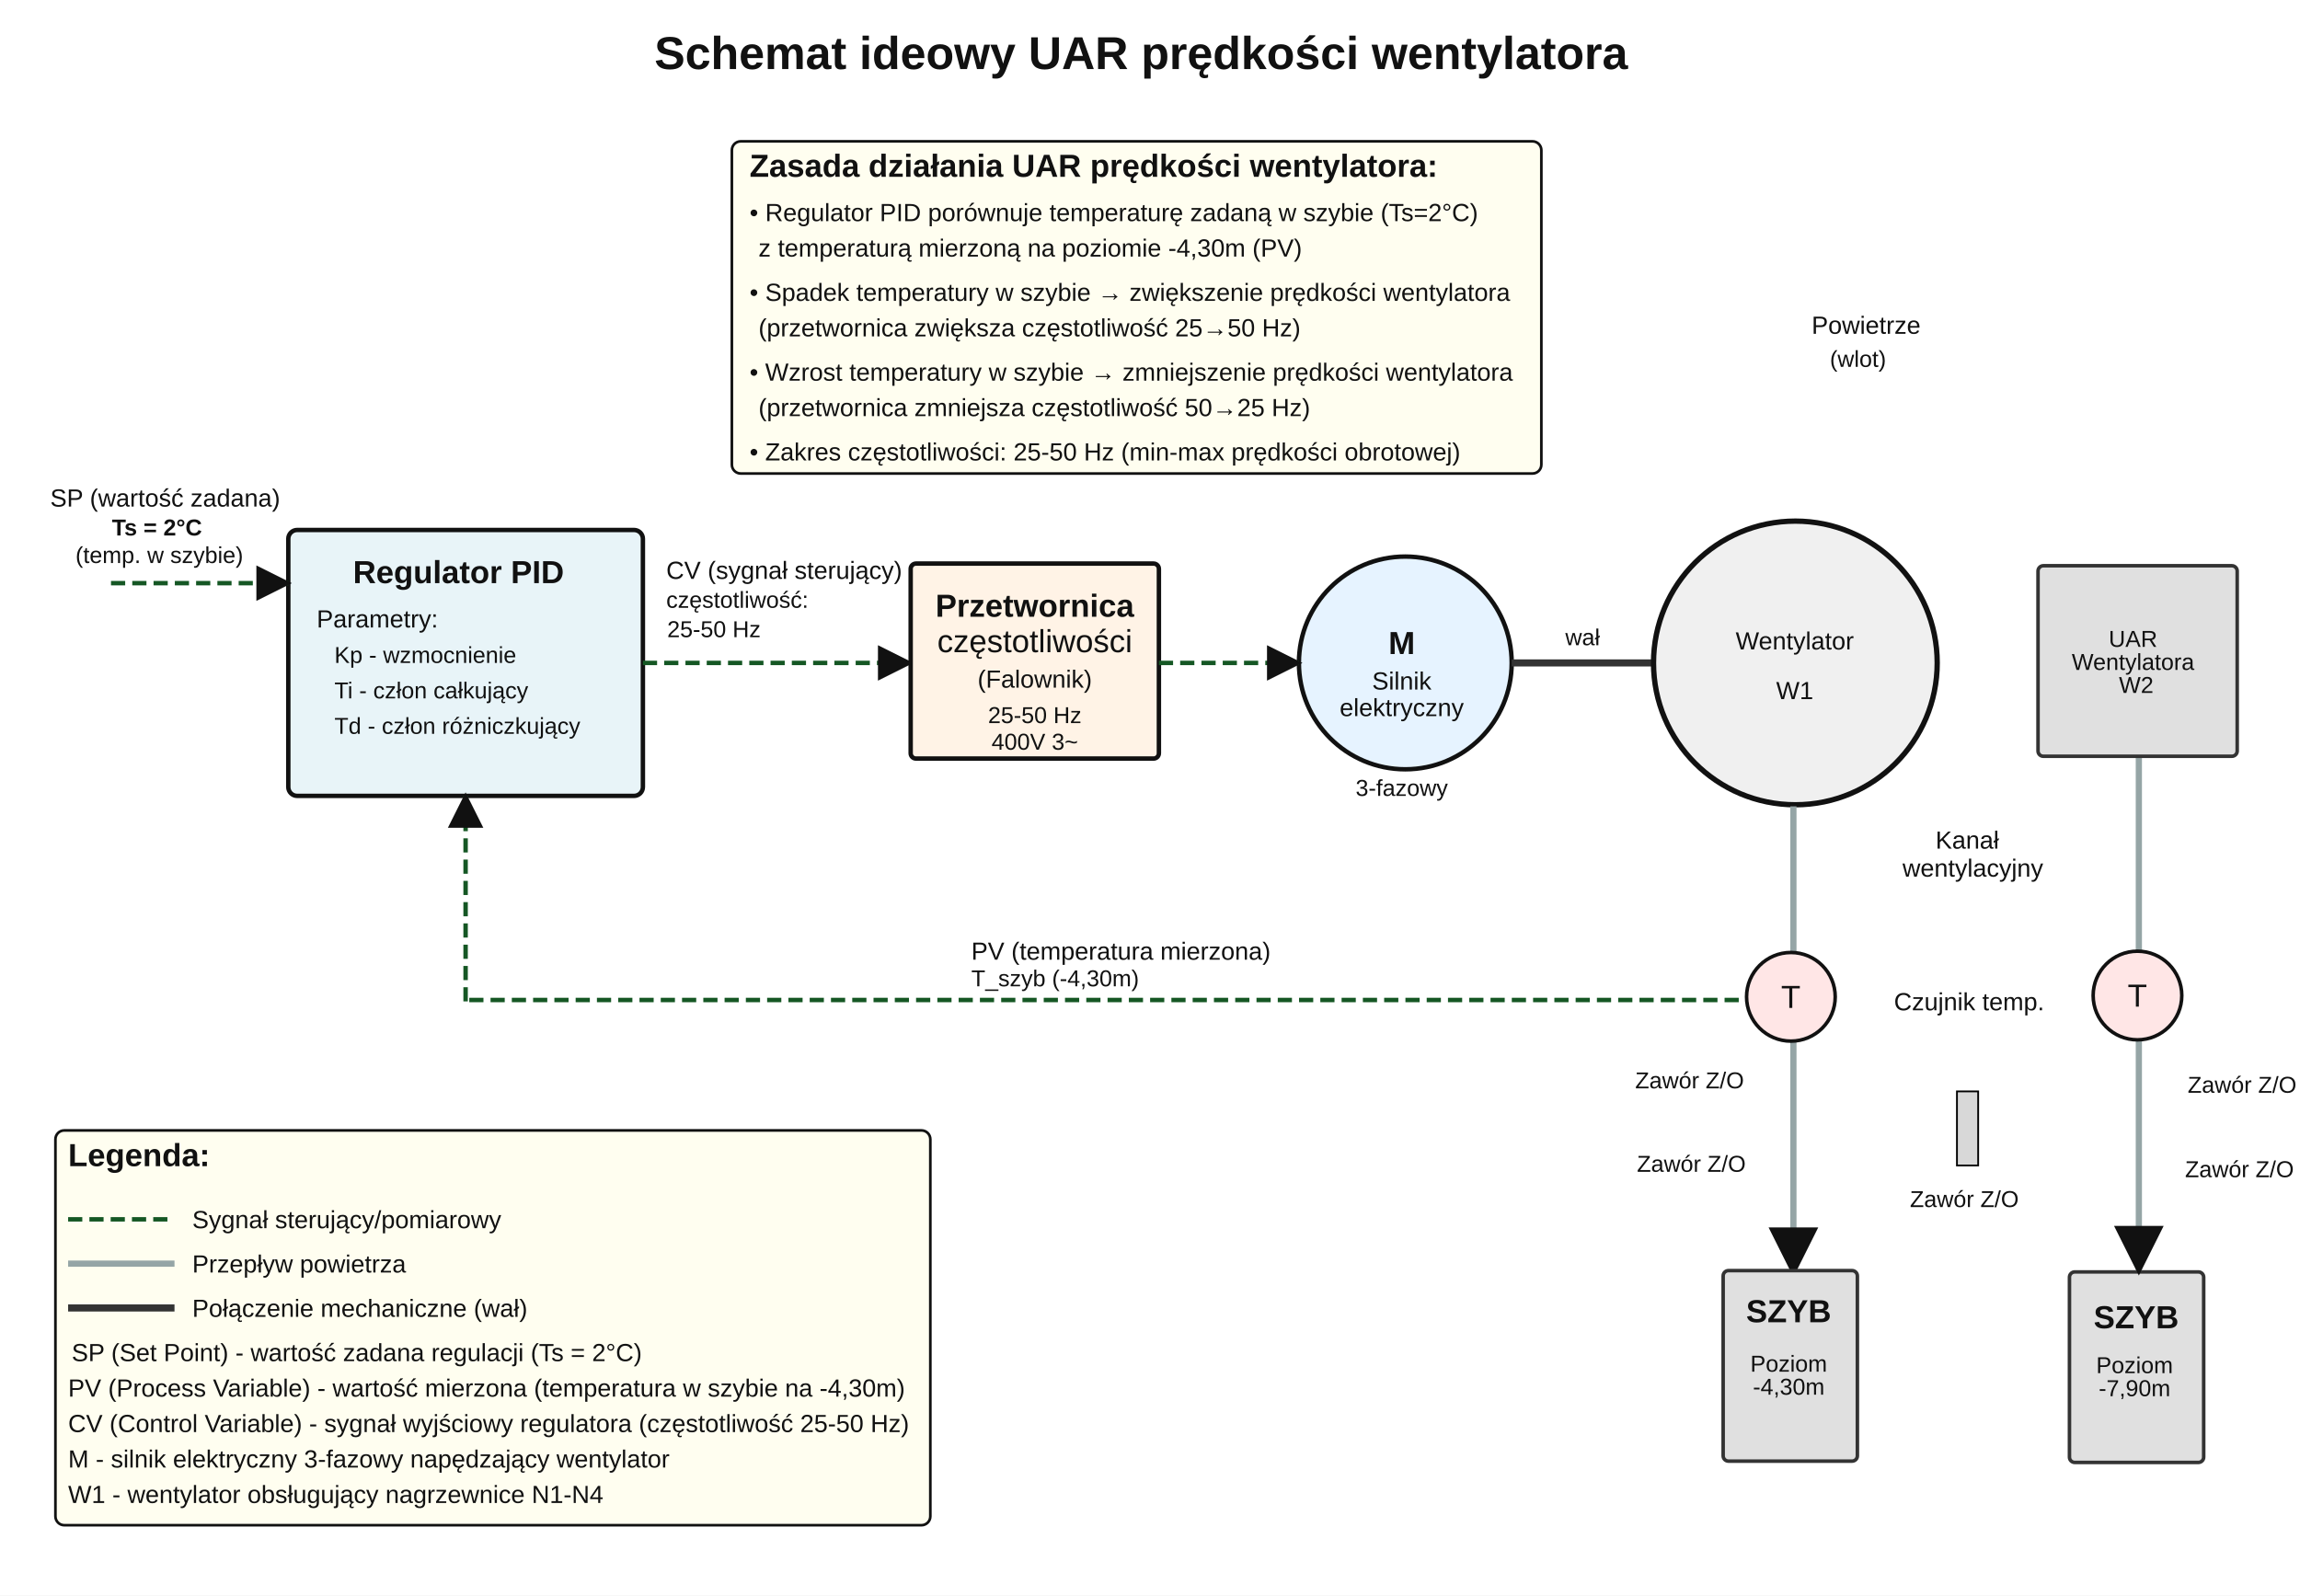
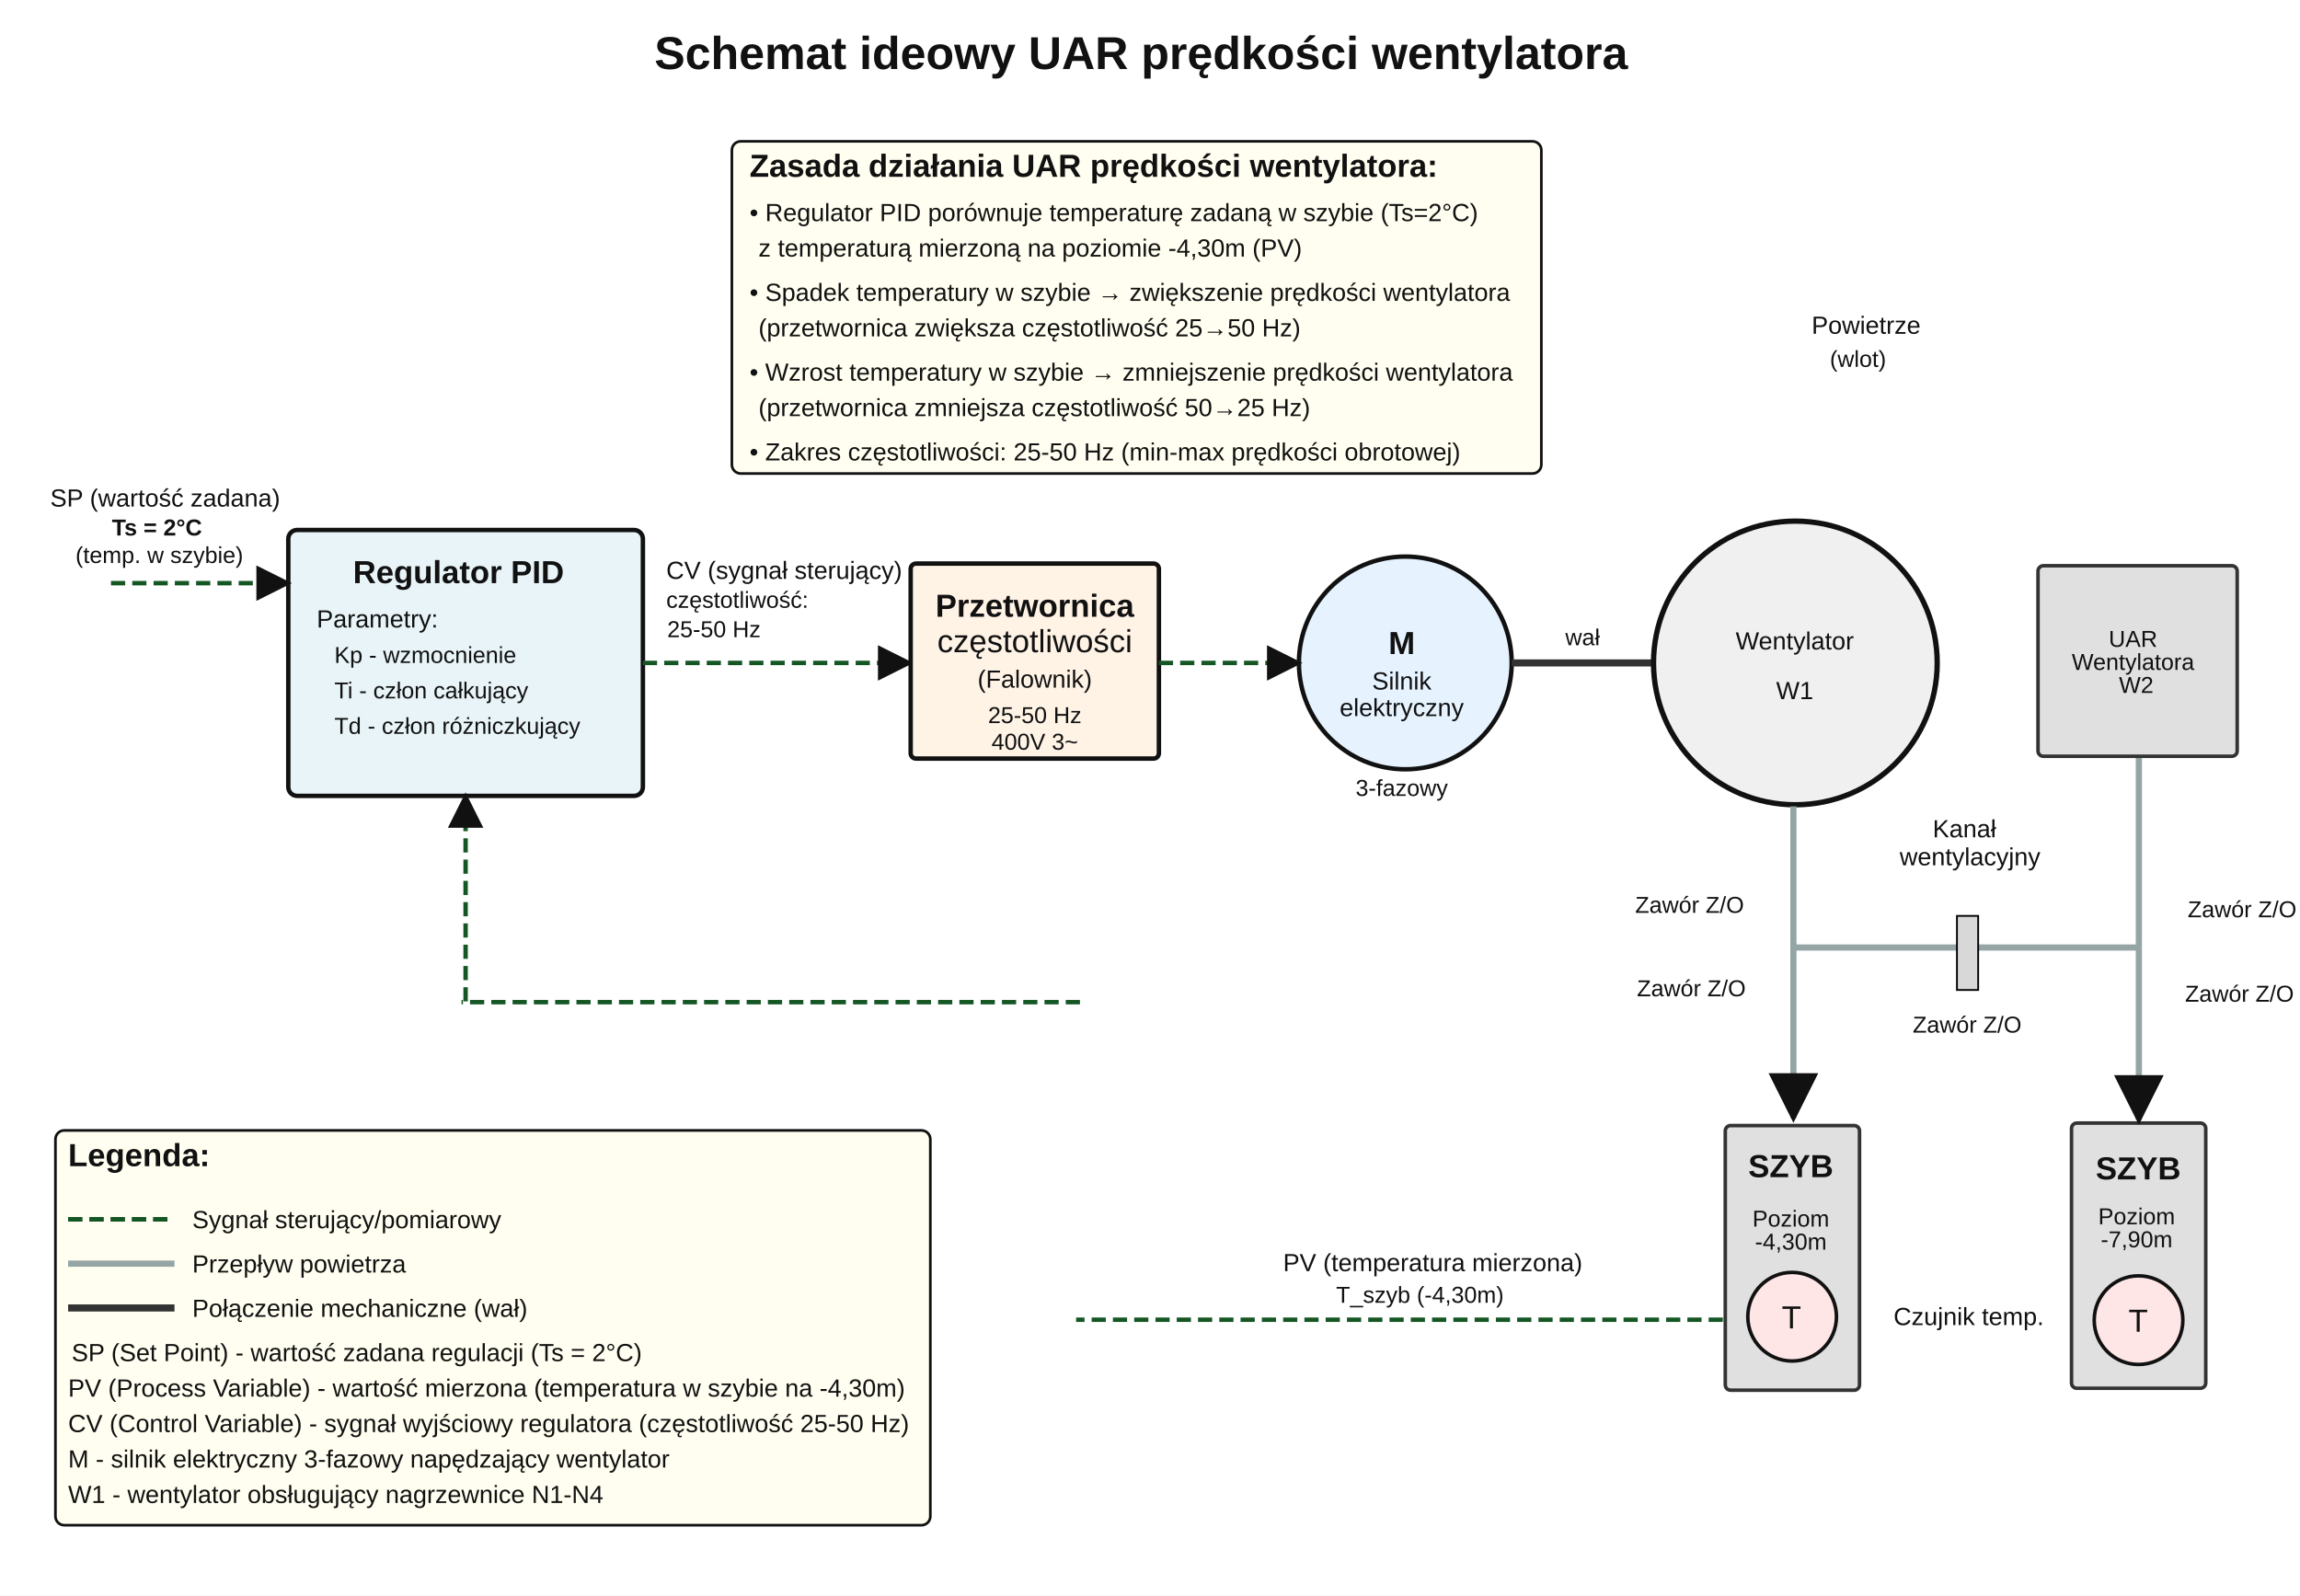
<svg xmlns="http://www.w3.org/2000/svg" viewBox="56.398 1.054 1297.22 900" width="1297.22px" height="900px">
  <defs>
    <marker id="arrow-head" markerHeight="8" markerWidth="8" orient="auto-start-reverse" refX="9" refY="5" viewBox="0 0 10 10">
      <path d="m0,0l10,5l-10,5l0,-10z" fill="#111" id="arrow1" />
    </marker>
    <style>
    .title { font-family: "Arial", sans-serif; font-weight: 600; font-size: 26px; fill: #111; }
    .label { font-family: "Arial", sans-serif; font-size: 18px; fill: #111; }
    .small-label { font-family: "Arial", sans-serif; font-size: 14px; fill: #111; }
    .note { font-family: "Arial", sans-serif; font-size: 16px; fill: #111; }
    .flow-label { font-family: "Arial", sans-serif; font-size: 15px; fill: #111; text-anchor: middle; }
    .component { stroke: #111; stroke-width: 2.2px; fill: #fff; }
    .duct { stroke: #333; stroke-width: 3px; fill: none; }
    .signal-line { stroke: #155724; stroke-width: 2.5px; fill: none; stroke-dasharray: 8 4; }
    .air-line { stroke: #95a5a6; stroke-width: 3.5px; fill: none; }
    .air-line-thick { stroke: #95a5a6; stroke-width: 5px; fill: none; }
    .regulator { stroke: #111; stroke-width: 2.5px; fill: #e8f4f8; }
    .inverter { stroke: #111; stroke-width: 2.5px; fill: #fff3e6; }
    .motor { stroke: #111; stroke-width: 2.5px; fill: #e6f3ff; }
    .fan { stroke: #111; stroke-width: 3px; fill: #f0f0f0; }
    .sensor { stroke: #111; stroke-width: 2px; fill: #ffe6e6; }
    .shaft { stroke: #333; stroke-width: 4px; fill: none; }
    .annotation { font-family: "Arial", sans-serif; font-size: 14px; fill: #111; }
    .param-label { font-family: "Arial", sans-serif; font-size: 13px; fill: #111; }
</style>
  </defs>
  <rect width="1297.22" height="900" fill="#fff" x="56.398" y="1.054" style="stroke-width: 0.963;" />
  <text class="title" text-anchor="middle" x="700" y="40" style="white-space: pre;" transform="matrix(1, 0, 0, 1, 2.7700064464397656e-14, 0)">Schemat ideowy UAR prędkości wentylatora</text>
  <g transform="matrix(1, 0, 0, 1, 65.00002, 0)">
    <rect class="regulator" x="154" y="300" width="200" height="150" rx="5" />
    <text class="label" text-anchor="middle" x="250" y="330" font-weight="bold" style="white-space: pre;">Regulator PID</text>
    <text class="small-label" x="170" y="355" style="white-space: pre;">Parametry:</text>
    <text class="param-label" x="180" y="375" style="white-space: pre;">Kp - wzmocnienie</text>
    <text class="param-label" x="180" y="395" style="white-space: pre;">Ti - człon całkujący</text>
    <text class="param-label" x="180" y="415" style="white-space: pre;">Td - człon różniczkujący</text>
  </g>
  <g transform="matrix(1, 0, 0, 1, 69.00002, 0)">
    <line class="signal-line" marker-end="url(#arrow-head)" x1="50" y1="330" x2="150" y2="330" />
    <g>
      <text class="annotation" x="15.725" y="286.793" style="white-space: pre; font-size: 14px;">SP (wartość zadana)</text>
      <text class="param-label" x="50.512" y="303.104" font-weight="bold" style="white-space: pre; font-size: 13px;">Ts = 2°C</text>
      <text class="param-label" x="29.956" y="318.631" style="white-space: pre; font-size: 13px;">(temp. w szybie)</text>
    </g>
  </g>
  <line class="signal-line" marker-end="url(#arrow-head)" x1="319" y1="565.918" x2="319" y2="450" style="stroke-width: 2.5;" />
-   <text class="annotation" x="604.207" y="542.408" style="white-space: pre; stroke-width: 1; font-size: 14px;">PV (temperatura mierzona)</text>
-   <text class="param-label" x="604.207" y="557.408" style="white-space: pre; font-size: 13px; stroke-width: 1;">T_szyb (-4,30m)</text>
-   <line class="signal-line" x1="1037.07" y1="565.133" x2="319.962" y2="565.133" style="stroke-width: 2.5;" />
+   <text class="annotation" x="780.057" y="718.1" style="white-space: pre; stroke-width: 1; font-size: 14px;">PV (temperatura mierzona)</text>
+   <text class="param-label" x="809.94" y="735.913" style="white-space: pre; font-size: 13px; stroke-width: 1;">T_szyb (-4,30m)</text>
+   <line class="signal-line" x1="1052.09" y1="745.483" x2="663.333" y2="745.483" style="stroke-width: 2.5;" />
  <g transform="matrix(1, 0, 0, 1, 69.00002, 0)">
    <line class="signal-line" marker-end="url(#arrow-head)" x1="350" y1="375" x2="500.571" y2="375" style="" />
    <text class="annotation" x="363.162" y="327.577" style="white-space: pre; font-size: 14px;">CV (sygnał sterujący)</text>
    <text class="param-label" x="363.163" y="343.887" style="white-space: pre; font-size: 13px;">częstotliwość:</text>
    <text class="param-label" x="363.69" y="360.469" style="white-space: pre; font-size: 13px;">25-50 Hz</text>
  </g>
  <g transform="matrix(1, 0, 0, 1, 570.025, 318.9459)">
    <rect class="inverter" x="0" y="0" width="140" height="110" rx="3" />
    <text class="label" text-anchor="middle" x="70" y="30" font-weight="bold" style="white-space: pre;">Przetwornica</text>
    <text class="label" text-anchor="middle" x="70" y="50" style="white-space: pre;">częstotliwości</text>
    <text class="small-label" text-anchor="middle" x="70" y="70" style="white-space: pre;">(Falownik)</text>
    <text class="param-label" text-anchor="middle" x="70" y="90" style="white-space: pre;">25-50 Hz</text>
    <text class="param-label" text-anchor="middle" x="70" y="105" style="white-space: pre;">400V 3~</text>
  </g>
  <g transform="matrix(1, 0, 0, 1, 67.00002, 0)">
    <circle class="motor" cx="782" cy="375" r="60" />
    <text class="label" text-anchor="middle" x="780" y="370" font-size="32" font-weight="bold" style="white-space: pre;">M</text>
    <text class="small-label" text-anchor="middle" x="780" y="390" font-size="12" style="white-space: pre;">Silnik</text>
    <text class="small-label" text-anchor="middle" x="780" y="405" font-size="12" style="white-space: pre;">elektryczny</text>
    <text class="param-label" text-anchor="middle" x="780" y="450" style="white-space: pre;">3-fazowy</text>
    <line class="signal-line" marker-end="url(#arrow-head)" x1="643.025" y1="375" x2="722" y2="375" style="" />
    <line class="shaft" x1="842" y1="375" x2="922" y2="375" />
    <text class="param-label" text-anchor="middle" x="882" y="365" style="white-space: pre; font-size: 13px;">wał</text>
  </g>
  <circle class="fan" cx="1069" cy="375" r="80" style="stroke-width: 3;" />
  <text class="small-label" text-anchor="middle" x="1001.58" y="380.512" style="white-space: pre; font-size: 14px;" transform="matrix(1, 0, 0, 1, 67.08152, -13.10971)">Wentylator<tspan x="1001.58" dy="1em">​</tspan>
    <tspan x="1001.58" dy="1em">​</tspan>W1</text>
  <g transform="matrix(1, 0, 0, 1, 69.00002, 0)">
    <line class="air-line" marker-end="url(#arrow-head)" x1="929.589" y1="221.462" x2="1070.21" y2="221.463" style="transform-box: fill-box; transform-origin: 50% 50%;" transform="matrix(0, 1, -1, 0, 0.00001, 0.000026)" />
    <text class="annotation" x="1009.16" y="189.326" fill="#7f8c8d" style="white-space: pre; font-size: 14px;">Powietrze</text>
    <text class="param-label" x="1019.44" y="208.001" fill="#7f8c8d" style="white-space: pre; font-size: 13px;">(wlot)</text>
  </g>
-   <text class="annotation" text-anchor="middle" x="1165.95" y="479.758" style="white-space: pre; stroke-width: 1; font-size: 14px;">Kanał</text>
-   <text class="annotation" text-anchor="middle" x="1169.11" y="495.541" style="white-space: pre; stroke-width: 1; font-size: 14px;">wentylacyjny</text>
-   <line class="air-line" marker-end="url(#arrow-head)" x1="1067.9" y1="455.908" x2="1067.9" y2="718.636" style="stroke-width: 3.5;" />
-   <rect x="1028.27" y="717.776" width="75.708" height="107.473" fill="#e0e0e0" stroke="#333" stroke-width="2" rx="3" style="stroke-width: 2;" />
-   <text class="label" text-anchor="middle" x="1065.22" y="746.899" font-weight="bold" style="white-space: pre; stroke-width: 1; font-size: 18px;">SZYB</text>
-   <text class="param-label" text-anchor="middle" x="1067.19" y="759.391" style="white-space: pre; stroke-width: 1; font-size: 13px;" transform="matrix(1, 0, 0, 1, -1.930676, 15.37932)">Poziom<tspan x="1067.19" dy="1em">​</tspan>-4,30m</text>
-   <circle class="sensor" cx="1066.48" cy="563.334" r="25" style="stroke-width: 2;" />
-   <text class="label" text-anchor="middle" x="1066.43" y="569.601" font-size="16" style="white-space: pre; stroke-width: 1; font-size: 18px;">T</text>
-   <text class="small-label" text-anchor="middle" x="1167.01" y="570.936" style="white-space: pre; stroke-width: 1; font-size: 14px;">Czujnik temp.</text>
+   <text class="annotation" text-anchor="middle" x="1164.35" y="473.363" style="white-space: pre; stroke-width: 1; font-size: 14px;">Kanał</text>
+   <text class="annotation" text-anchor="middle" x="1167.51" y="489.146" style="white-space: pre; stroke-width: 1; font-size: 14px;">wentylacyjny</text>
+   <line class="air-line" marker-end="url(#arrow-head)" x1="1067.9" y1="455.908" x2="1067.9" y2="631.631" style="stroke-width: 3.5;" />
+   <rect x="1029.47" y="635.951" width="75.708" height="149.278" fill="#e0e0e0" stroke="#333" stroke-width="2" rx="3" style="stroke-width: 2;" />
+   <text class="label" text-anchor="middle" x="1066.42" y="665.074" font-weight="bold" style="white-space: pre; stroke-width: 1; font-size: 18px;">SZYB</text>
+   <text class="param-label" text-anchor="middle" x="1067.19" y="759.391" style="white-space: pre; stroke-width: 1; font-size: 13px;" transform="matrix(1, 0, 0, 1, -0.730855, -66.44606)">Poziom<tspan x="1067.19" dy="1em">​</tspan>-4,30m</text>
+   <circle class="sensor" cx="1067.18" cy="743.783" r="25" style="stroke-width: 2;" />
+   <text class="label" text-anchor="middle" x="1066.8" y="750.377" font-size="16" style="white-space: pre; stroke-width: 1; font-size: 18px;">T</text>
+   <text class="small-label" text-anchor="middle" x="1166.77" y="748.498" style="white-space: pre; stroke-width: 1; font-size: 14px;">Czujnik temp.</text>
  <rect x="87.66" y="638.697" width="493.455" height="222.694" fill="#fffef0" stroke="#111" stroke-width="1.5" rx="5" style="stroke-width: 1.5;" />
  <text class="label" font-weight="bold" x="94.818" y="658.852" style="white-space: pre; stroke-width: 1; font-size: 18px;">Legenda:</text>
  <line class="signal-line" x1="94.818" y1="688.852" x2="154.818" y2="688.852" style="stroke-width: 2.5;" />
  <text class="annotation" x="164.818" y="693.852" style="white-space: pre; stroke-width: 1; font-size: 14px;">Sygnał sterujący/pomiarowy</text>
  <line class="air-line" x1="94.818" y1="713.852" x2="154.818" y2="713.852" style="stroke-width: 3.5;" />
  <text class="annotation" x="164.818" y="718.852" style="white-space: pre; stroke-width: 1; font-size: 14px;">Przepływ powietrza</text>
  <line class="shaft" x1="94.818" y1="738.852" x2="154.818" y2="738.852" style="stroke-width: 4;" />
  <text class="annotation" x="164.818" y="743.852" style="white-space: pre; stroke-width: 1; font-size: 14px;">Połączenie mechaniczne (wał)</text>
  <text class="annotation" x="96.818" y="768.852" style="white-space: pre; stroke-width: 1; font-size: 14px;">SP (Set Point) - wartość zadana regulacji (Ts = 2°C)</text>
  <text class="annotation" x="94.818" y="788.852" style="white-space: pre; stroke-width: 1; font-size: 14px;">PV (Process Variable) - wartość mierzona (temperatura w szybie na -4,30m)</text>
  <text class="annotation" x="94.818" y="808.852" style="white-space: pre; stroke-width: 1; font-size: 14px;">CV (Control Variable) - sygnał wyjściowy regulatora (częstotliwość 25-50 Hz)</text>
  <text class="annotation" x="94.818" y="828.852" style="white-space: pre; stroke-width: 1; font-size: 14px;">M - silnik elektryczny 3-fazowy napędzający wentylator</text>
  <text class="annotation" x="94.818" y="848.852" style="white-space: pre; stroke-width: 1; font-size: 14px;">W1 - wentylator obsługujący nagrzewnice N1-N4</text>
  <g transform="matrix(1, 0, 0, 1, 216.0572, 3.162518)">
    <rect x="253.119" y="77.614" width="456.559" height="187.379" fill="#fffef0" stroke="#111" stroke-width="1.5" rx="5" style="stroke-width: 1.5;" />
    <text class="label" font-weight="bold" x="263.119" y="97.614" style="white-space: pre; stroke-width: 1; font-size: 18px;">Zasada działania UAR prędkości wentylatora:</text>
    <text class="annotation" x="263.119" y="122.614" style="white-space: pre; stroke-width: 1; font-size: 14px;">• Regulator PID porównuje temperaturę zadaną w szybie (Ts=2°C)</text>
    <text class="annotation" x="268.119" y="142.614" style="white-space: pre; stroke-width: 1; font-size: 14px;">z temperaturą mierzoną na poziomie -4,30m (PV)</text>
    <text class="annotation" x="263.119" y="167.614" style="white-space: pre; stroke-width: 1; font-size: 14px;">• Spadek temperatury w szybie → zwiększenie prędkości wentylatora</text>
    <text class="annotation" x="268.119" y="187.614" style="white-space: pre; stroke-width: 1; font-size: 14px;">(przetwornica zwiększa częstotliwość 25→50 Hz)</text>
    <text class="annotation" x="263.119" y="212.614" style="white-space: pre; stroke-width: 1; font-size: 14px;">• Wzrost temperatury w szybie → zmniejszenie prędkości wentylatora</text>
    <text class="annotation" x="268.119" y="232.614" style="white-space: pre; stroke-width: 1; font-size: 14px;">(przetwornica zmniejsza częstotliwość 50→25 Hz)</text>
    <text class="annotation" x="263.119" y="257.614" style="white-space: pre; stroke-width: 1; font-size: 14px;">• Zakres częstotliwości: 25-50 Hz (min-max prędkości obrotowej)</text>
  </g>
-   <rect x="1223.59" y="718.517" width="75.708" height="107.473" fill="#e0e0e0" stroke="#333" stroke-width="2" rx="3" style="stroke-width: 2;" />
-   <text class="label" text-anchor="middle" x="1261.24" y="750.298" font-weight="bold" style="white-space: pre; stroke-width: 1; font-size: 18px;">SZYB</text>
-   <text class="param-label" text-anchor="middle" x="1067.19" y="759.391" style="white-space: pre; stroke-width: 1; font-size: 13px;" transform="matrix(1, 0, 0, 1, 193.1398, 16.22108)">Poziom<tspan x="1067.19" dy="1em">​</tspan>-7,90m</text>
-   <line class="air-line" marker-end="url(#arrow-head)" x1="1262.73" y1="428.554" x2="1262.73" y2="717.746" style="stroke-width: 3.5;" />
-   <line class="air-line" x1="1066.63" y1="634.526" x2="1262.24" y2="634.526" style="stroke-width: 3.5; transform-origin: 1164.44px 634.526px;" transform="matrix(-0.9999836, -6.2e-7, -0.00001041, -0.9999978, 0.00152355, -0.00152355)" />
-   <rect x="1160.14" y="616.687" width="11.959" height="41.793" style="fill: rgb(216, 216, 216); stroke: rgb(0, 0, 0);" />
-   <rect x="1030.05" y="627.981" width="11.959" height="41.793" style="fill: rgb(216, 216, 216); stroke: rgb(0, 0, 0); stroke-width: 1; transform-origin: 1036.03px 648.878px;" transform="matrix(0, 1, -1, 0, 31.98096, 7.847534)" />
-   <rect x="1030.05" y="627.981" width="11.959" height="41.793" style="fill: rgb(216, 216, 216); stroke: rgb(0, 0, 0); stroke-width: 1; transform-origin: 1036.03px 648.878px;" transform="matrix(0, 1, -1, 0, 31.74316, -36.76462)" />
-   <rect x="1030.05" y="627.981" width="11.959" height="41.793" style="fill: rgb(216, 216, 216); stroke: rgb(0, 0, 0); stroke-width: 1; transform-origin: 1036.03px 648.878px;" transform="matrix(0, 1, -1, 0, 227.4266, 9.681122)" />
-   <rect x="1030.05" y="627.981" width="11.959" height="41.793" style="fill: rgb(216, 216, 216); stroke: rgb(0, 0, 0); stroke-width: 1; transform-origin: 1036.03px 648.878px;" transform="matrix(0, 1, -1, 0, 226.6105, -35.95477)" />
-   <text class="param-label" x="978.655" y="614.969" style="white-space: pre; font-size: 13px; stroke-width: 1;">Zawór Z/O</text>
-   <text class="param-label" x="979.658" y="662.033" style="white-space: pre; font-size: 13px; stroke-width: 1;">Zawór Z/O</text>
-   <text class="param-label" x="1133.62" y="681.93" style="white-space: pre; font-size: 13px; stroke-width: 1;">Zawór Z/O</text>
-   <text class="param-label" x="1290.28" y="617.457" style="white-space: pre; font-size: 13px; stroke-width: 1;">Zawór Z/O</text>
-   <text class="param-label" x="1288.79" y="665.079" style="white-space: pre; font-size: 13px; stroke-width: 1;">Zawór Z/O</text>
+   <rect x="1224.75" y="634.551" width="75.708" height="149.595" fill="#e0e0e0" stroke="#333" stroke-width="2" rx="3" style="stroke-width: 2;" />
+   <text class="label" text-anchor="middle" x="1262.4" y="666.332" font-weight="bold" style="white-space: pre; stroke-width: 1; font-size: 18px;">SZYB</text>
+   <text class="param-label" text-anchor="middle" x="1067.19" y="759.391" style="white-space: pre; stroke-width: 1; font-size: 13px;" transform="matrix(1, 0, 0, 1, 194.2989, -67.74483)">Poziom<tspan x="1067.19" dy="1em">​</tspan>-7,90m</text>
+   <line class="air-line" marker-end="url(#arrow-head)" x1="1262.73" y1="428.554" x2="1262.73" y2="632.729" style="stroke-width: 3.5;" />
+   <line class="air-line" x1="1262.25" y1="535.524" x2="1066.64" y2="535.525" style="stroke-width: 3.5; transform-origin: 1164.44px 536.526px;" />
+   <rect x="1160.14" y="517.687" width="11.959" height="41.793" style="fill: rgb(216, 216, 216); stroke: rgb(0, 0, 0);" />
+   <rect x="1030.05" y="627.981" width="11.959" height="41.793" style="fill: rgb(216, 216, 216); stroke: rgb(0, 0, 0); stroke-width: 1; transform-origin: 1036.03px 648.878px;" transform="matrix(0, 1, -1, 0, 31.98096, -91.14636)" />
+   <rect x="1030.05" y="627.981" width="11.959" height="41.793" style="fill: rgb(216, 216, 216); stroke: rgb(0, 0, 0); stroke-width: 1; transform-origin: 1036.03px 648.878px;" transform="matrix(0, 1, -1, 0, 31.74316, -135.7585)" />
+   <rect x="1030.05" y="627.981" width="11.959" height="41.793" style="fill: rgb(216, 216, 216); stroke: rgb(0, 0, 0); stroke-width: 1; transform-origin: 1036.03px 648.878px;" transform="matrix(0, 1, -1, 0, 227.4266, -89.31888)" />
+   <rect x="1030.05" y="627.981" width="11.959" height="41.793" style="fill: rgb(216, 216, 216); stroke: rgb(0, 0, 0); stroke-width: 1; transform-origin: 1036.03px 648.878px;" transform="matrix(0, 1, -1, 0, 225.6147, -141.4897)" />
+   <text class="param-label" x="978.655" y="515.969" style="white-space: pre; font-size: 13px; stroke-width: 1;">Zawór Z/O</text>
+   <text class="param-label" x="979.658" y="563.033" style="white-space: pre; font-size: 13px; stroke-width: 1;">Zawór Z/O</text>
+   <text class="param-label" x="1135.19" y="583.522" style="white-space: pre; font-size: 13px; stroke-width: 1;">Zawór Z/O</text>
+   <text class="param-label" x="1290.28" y="518.457" style="white-space: pre; font-size: 13px; stroke-width: 1;">Zawór Z/O</text>
+   <text class="param-label" x="1288.79" y="566.079" style="white-space: pre; font-size: 13px; stroke-width: 1;">Zawór Z/O</text>
  <rect x="1205.86" y="320.181" width="112.339" height="107.473" fill="#e0e0e0" stroke="#333" stroke-width="2" rx="3" style="stroke-width: 2;" />
  <text class="param-label" text-anchor="middle" x="1067.19" y="759.391" style="white-space: pre; stroke-width: 1; font-size: 13px;" transform="matrix(1, 0, 0, 1, 194.0745, -393.4619)">UAR <tspan x="1067.19" dy="1em">​</tspan>Wentylatora <tspan x="1067.19" dy="1em">​</tspan>W2</text>
-   <circle class="sensor" cx="1261.95" cy="562.605" r="25" style="stroke-width: 2;" />
-   <text class="label" text-anchor="middle" x="1261.9" y="568.872" font-size="16" style="white-space: pre; stroke-width: 1; font-size: 18px;">T</text>
+   <circle class="sensor" cx="1262.55" cy="745.722" r="25" style="stroke-width: 2;" />
+   <text class="label" text-anchor="middle" x="1262.37" y="752.252" font-size="16" style="white-space: pre; stroke-width: 1; font-size: 18px;">T</text>
+   <line class="signal-line" x1="94.818" y1="688.852" x2="154.818" y2="688.852" style="stroke-width: 2.5;" />
+   <line class="signal-line" x1="665.501" y1="566.351" x2="316.712" y2="566.351" style="stroke-width: 2.5;" />
+   <line class="signal-line" x1="753.516" y1="656.049" x2="577.559" y2="656.049" style="stroke-width: 2.5; transform-origin: 665.538px 656.049px;" transform="matrix(3.5e-7, 1, -1, 0, 0, -0.00042343)" />
</svg>
